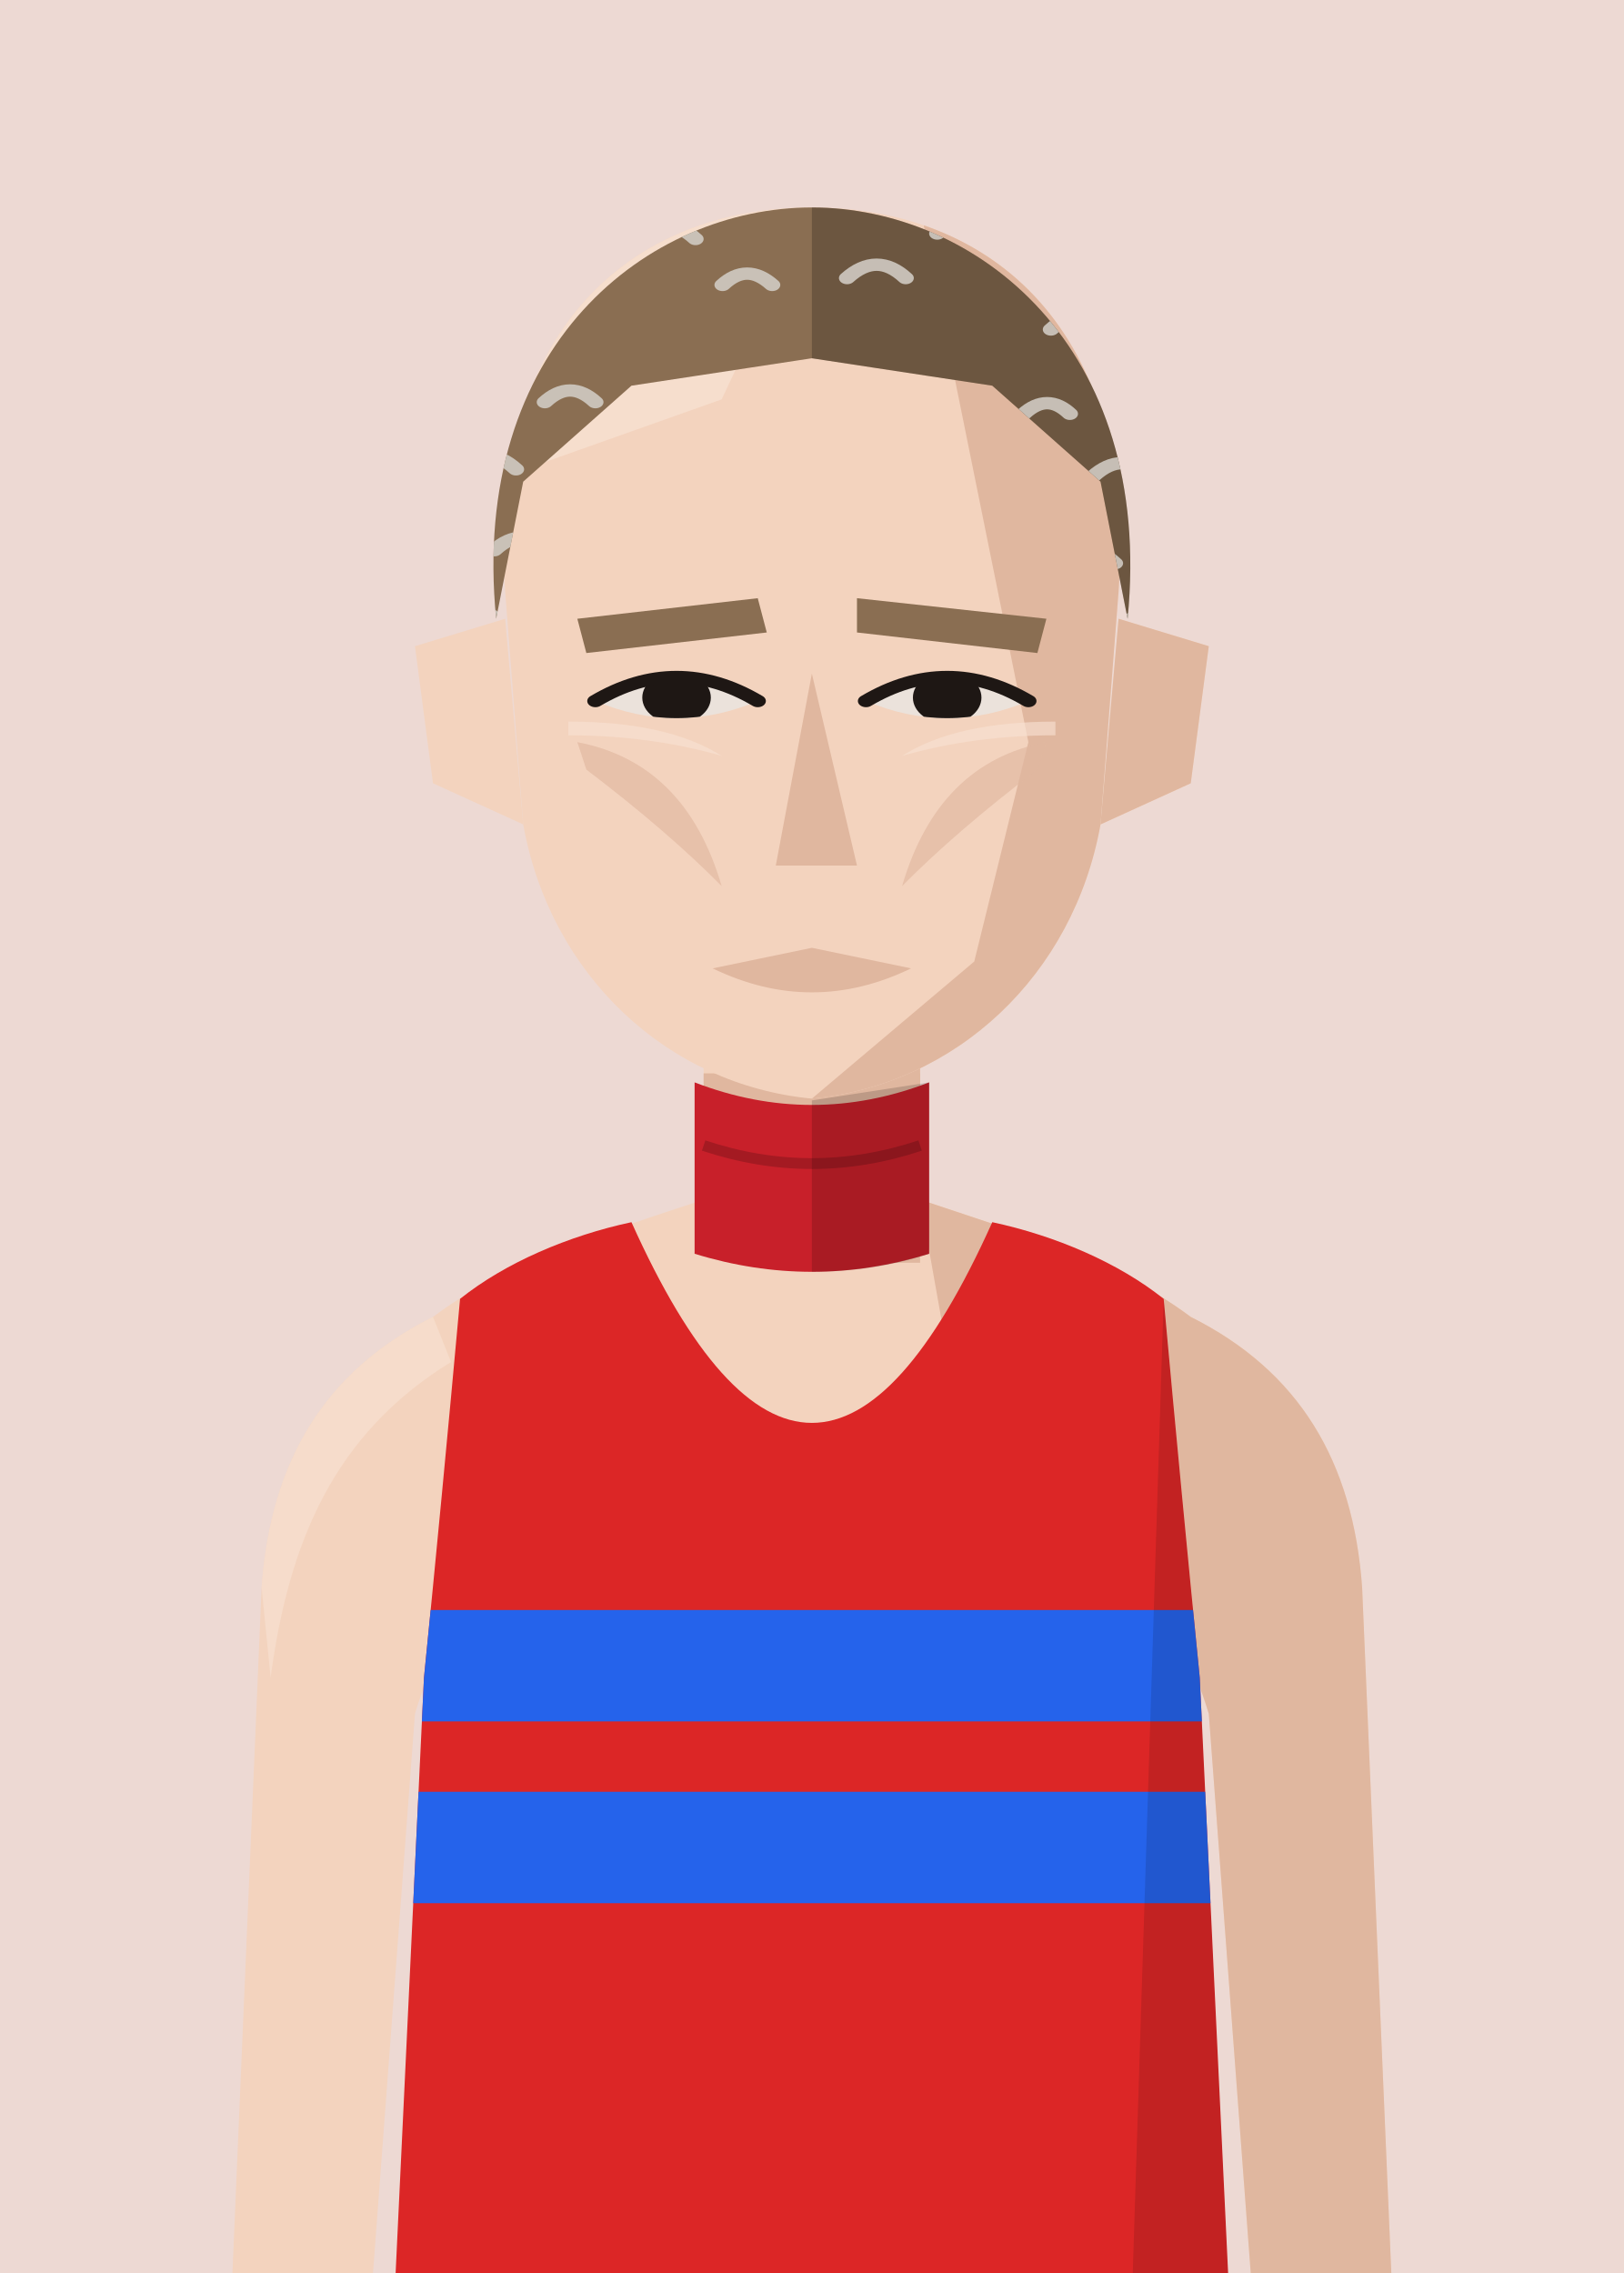
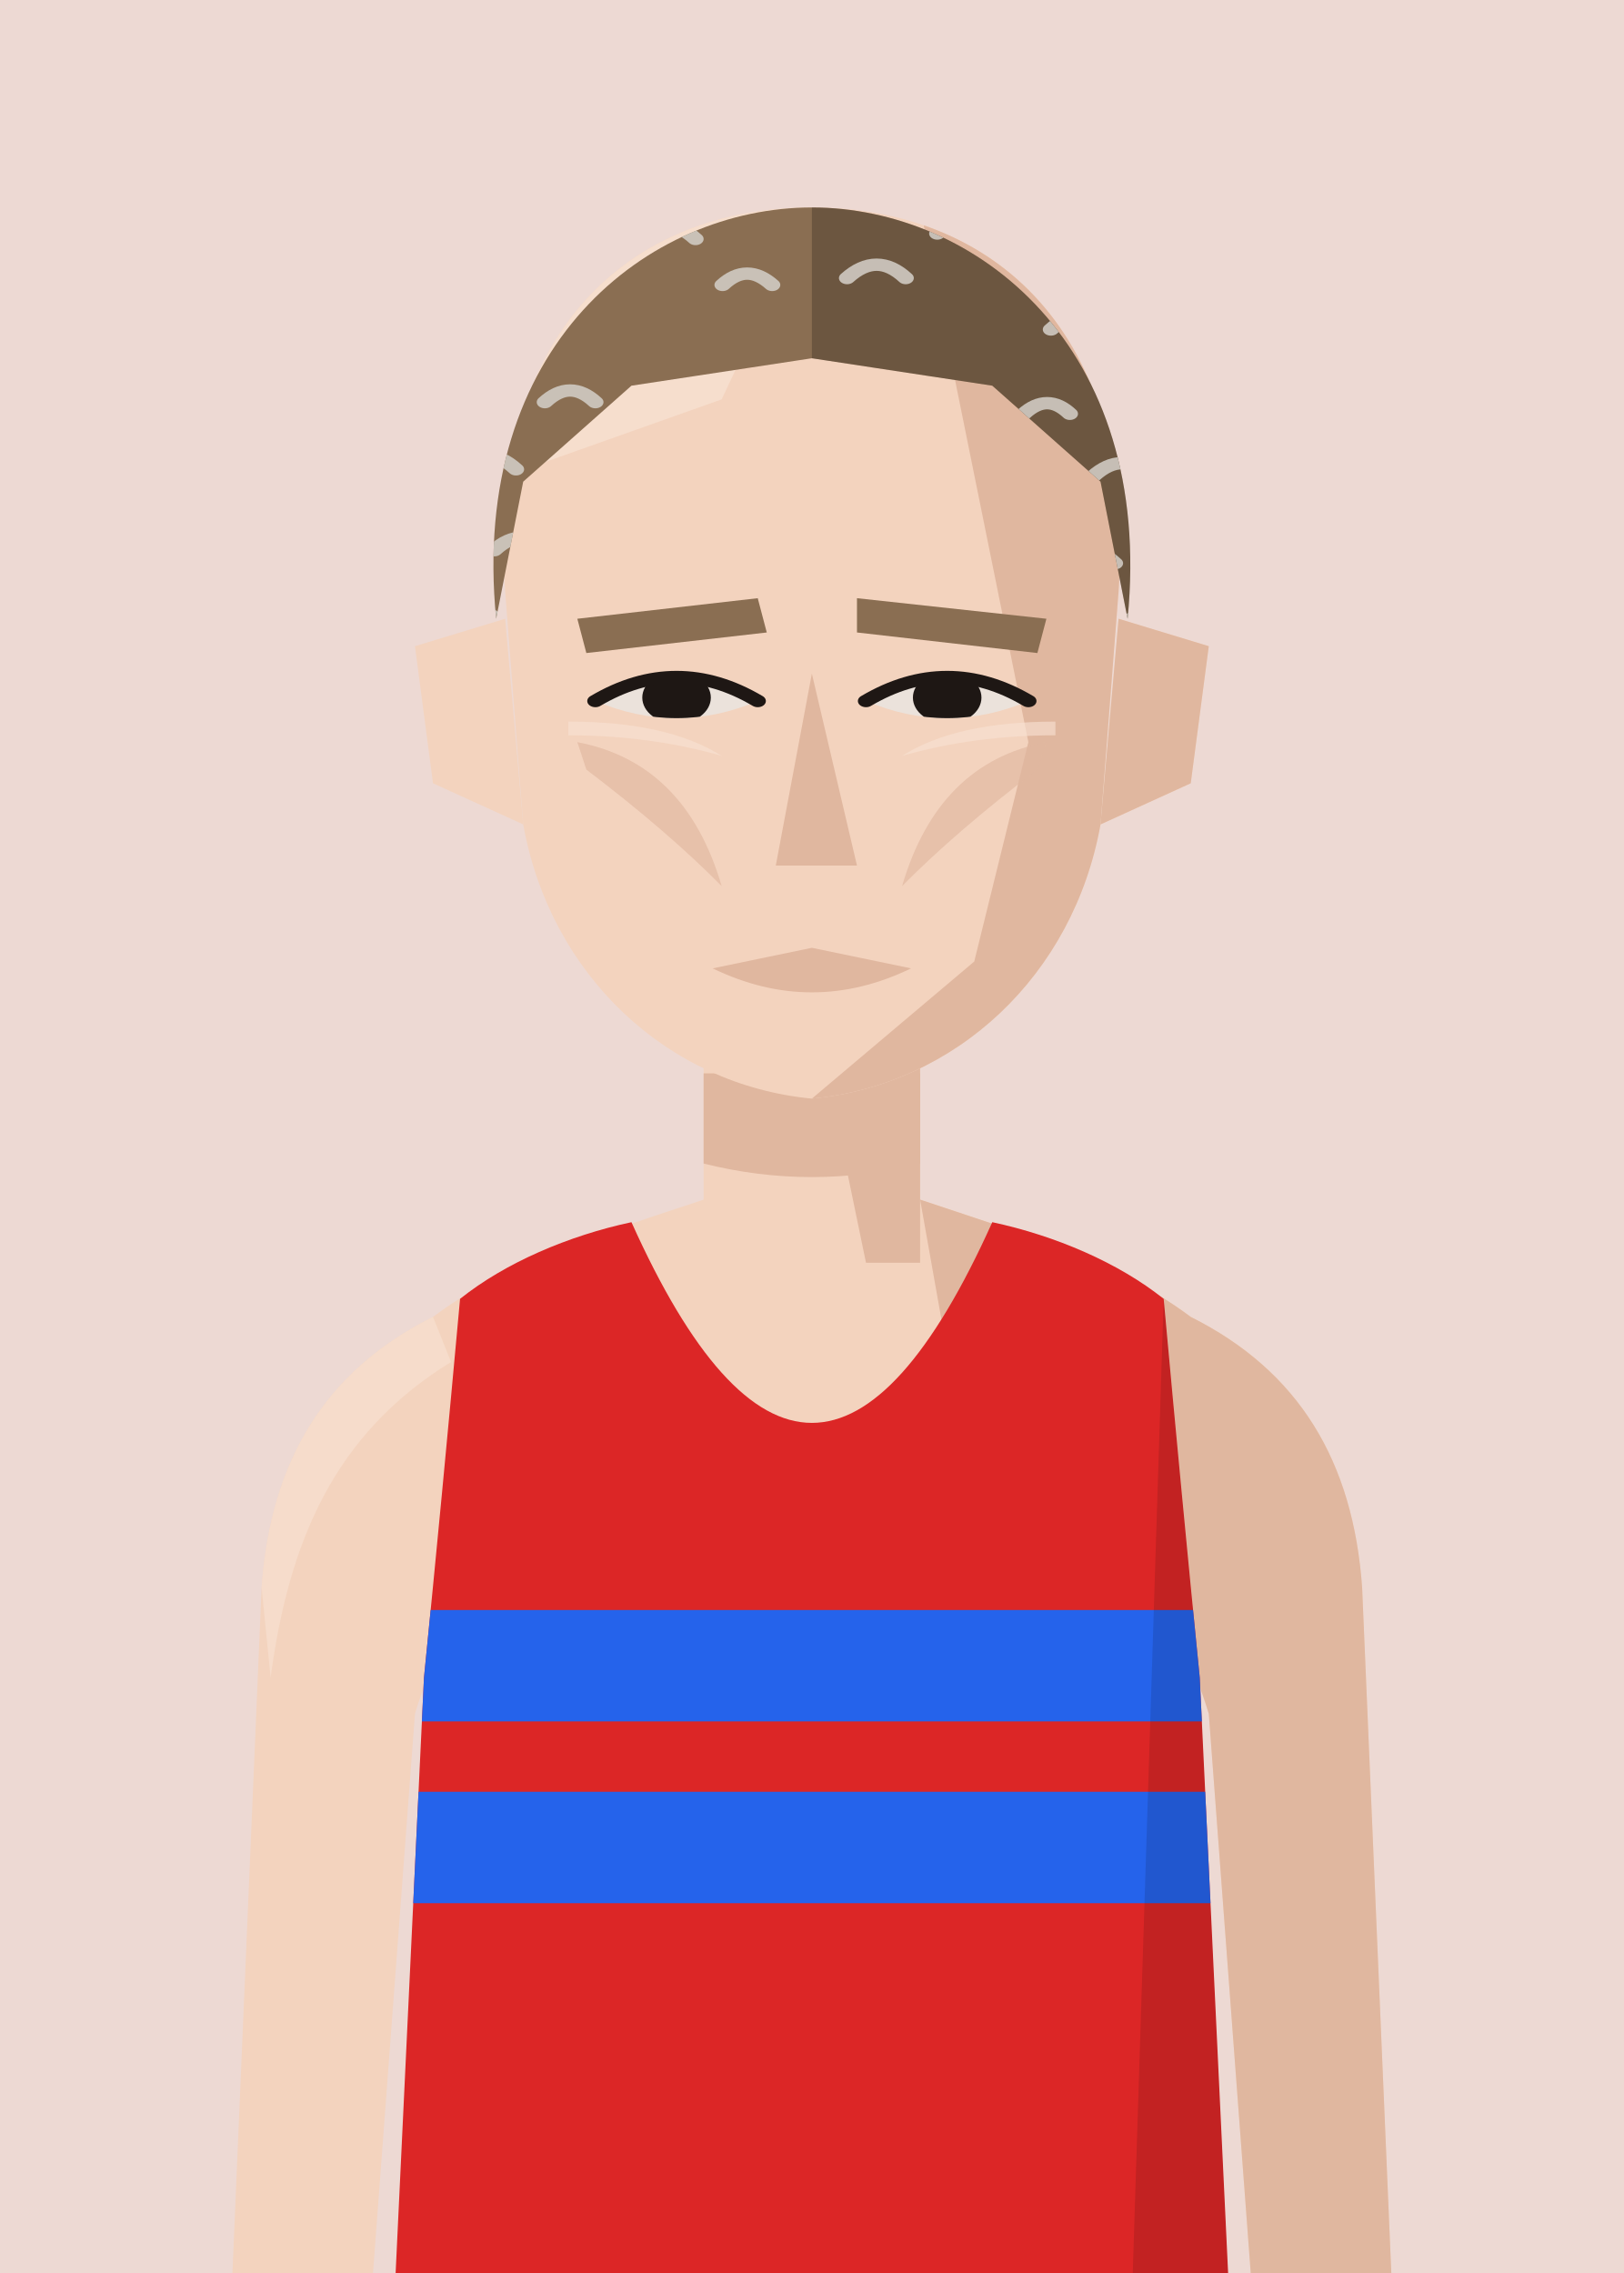
<svg xmlns="http://www.w3.org/2000/svg" viewBox="10 20 180 252">
  <defs>
    <clipPath id="vf">
      <path d="M53,330 L57,246 Q59,226 61,204 C66,200 73,197 80,195.5 Q100,240 120,195.5 C127,197 134,200 139,204 Q141,226 143,246 L147,330 Z" />
    </clipPath>
    <clipPath id="hf">
      <path d="M66,96 C64,58 80,40 100,40 C120,40 136,58 134,96 L132,130 C129,152 116,168 100,170 C84,168 71,152 68,130 Z" />
    </clipPath>
    <clipPath id="rf">
      <rect x="100" y="0" width="100" height="300" />
    </clipPath>
    <clipPath id="ef">
      <path d="M76,112 Q85,105 94,112 Q85,117 76,112 Z" />
      <path d="M106,112 Q115,105 124,112 Q115,117 106,112 Z" />
    </clipPath>
    <clipPath id="cf">
      <rect x="0" y="92" width="200" height="300" />
    </clipPath>
  </defs>
  <rect width="200" height="280" fill="#EDD9D3" />
  <g transform="translate(0,-40)">
    <rect x="88" y="171" width="24" height="37" fill="#F3D3BE" />
    <path d="M88,193 C76,197 66,200 58,206 C46,212 40,222 39,236 L35,330 L50,330 L56,250 Q59,240 64,238 L136,238 Q141,240 144,250 L150,330 L165,330 L161,236 C160,222 154,212 142,206 C134,200 124,197 112,193" fill="#F3D3BE" />
    <g fill="#E0B79F">
      <path d="M112,193 C124,197 134,200 142,206 C154,212 160,222 161,236 L165,330 L150,330 L144,250 Q141,240 136,238 L120,238 Z" />
      <path d="M58,206 C46,212 40,222 39,236 L40,246 C42,231 47,219 60,211 Z" fill="#F8E2D3" opacity=".6" />
      <polygon points="100,171 112,171 112,200 106,200" />
      <path d="M88,179 L112,179 L112,189 Q100,192 88,189 Z" />
    </g>
-     <path d="M87,180 Q100,185 113,180 L113,199 Q100,203 87,199 Z" fill="#C8202A" />
-     <path d="M100,182 L113,180 L113,199 Q107,201 100,201 Z" fill="#000" opacity=".16" />
-     <path d="M88,187 Q100,191 112,187" fill="none" stroke="#000" stroke-opacity=".18" stroke-width="1.2" />
    <g transform="translate(0,83) scale(1,0.76) translate(0,-40)">
      <g fill="#F3D3BE">
        <path d="M66,100 L56,104 L58,124 L68,130 Z" />
        <path d="M134,100 L144,104 L142,124 L132,130 Z" />
        <path d="M66,96 C64,58 80,40 100,40 C120,40 136,58 134,96 L132,130 C129,152 116,168 100,170 C84,168 71,152 68,130 Z" />
      </g>
      <path d="M134,100 L144,104 L142,124 L132,130 Z" fill="#E0B79F" />
      <g clip-path="url(#hf)">
        <polygon points="112,40 140,40 140,180 100,180 100,170 118,150 124,118 120,92" fill="#E0B79F" />
        <polygon points="60,40 100,40 90,68 60,82" fill="#F8E2D3" opacity=".7" />
      </g>
      <g fill="#8A6E52">
        <polygon points="74,100 94,97 95,102 75,105" />
        <polygon points="105,97 126,100 125,105 105,102" />
      </g>
      <g fill="#EBE2DB">
        <path d="M76,112 Q85,105 94,112 Q85,117 76,112 Z" />
        <path d="M106,112 Q115,105 124,112 Q115,117 106,112 Z" />
      </g>
      <g clip-path="url(#ef)" fill="#1E1714">
        <circle cx="85" cy="111.5" r="3.8" />
        <circle cx="115" cy="111.5" r="3.8" />
      </g>
      <g fill="none" stroke="#1E1714" stroke-width="1.8" stroke-linecap="round">
        <path d="M76,112 Q85,105 94,112" />
        <path d="M106,112 Q115,105 124,112" />
      </g>
      <polygon points="100,108 105,136 96,136" fill="#E0B79F" />
      <path d="M89,151 L100,148 L111,151 Q100,158 89,151 Z" fill="#E0B79F" />
      <g fill="#E0B79F" opacity=".65">
        <path d="M74,118 Q86,121 90,139 Q84,131 75,122 Z" />
        <path d="M126,118 Q114,121 110,139 Q116,131 125,122 Z" />
      </g>
      <g fill="#F8E2D3" opacity=".6">
        <path d="M73,115 Q84,115 90,120 Q82,117 73,117 Z" />
        <path d="M127,115 Q116,115 110,120 Q118,117 127,117 Z" />
      </g>
      <g fill="#8A6E52">
        <path d="M65,100 C62,60 82,40 100,40 C118,40 138,60 135,100 L132,80 L120,66 L100,62 L80,66 L68,80 Z" />
        <g clip-path="url(#rf)" fill="#000" opacity=".22">
          <path d="M65,100 C62,60 82,40 100,40 C118,40 138,60 135,100 L132,80 L120,66 L100,62 L80,66 L68,80 Z" />
        </g>
      </g>
      <clipPath id="hgf">
        <path d="M65,100 C62,60 82,40 100,40 C118,40 138,60 135,100 L132,80 L120,66 L100,62 L80,66 L68,80 Z" />
      </clipPath>
      <g clip-path="url(#hgf)" fill="none" stroke="#CFCAC2" stroke-width="1.8" stroke-linecap="round" opacity=".9">
        <path d="M60.4,78.2 q3.4,-4.1 6.8,0" />
        <path d="M64.8,90.0 q3.1,-3.7 6.2,0" />
        <path d="M58.6,100.0 q3.1,-3.8 6.3,0" />
        <path d="M70.4,68.4 q2.8,-3.4 5.6,0" />
        <path d="M131.2,79.2 q3.2,-3.8 6.4,0" />
        <path d="M126.7,91.9 q3.5,-4.2 6.9,0" />
        <path d="M135.0,100.5 q2.7,-3.2 5.3,0" />
        <path d="M123.5,70.1 q2.6,-3.1 5.1,0" />
        <path d="M66.2,57.0 q2.5,-3.0 5.1,0" />
        <path d="M126.5,57.8 q3.3,-4.0 6.7,0" />
        <path d="M81.1,44.6 q3.0,-3.6 6.0,0" />
        <path d="M113.9,43.8 q2.8,-3.3 5.6,0" />
        <path d="M98.7,38.0 q3.3,-4.0 6.7,0" />
        <path d="M90.1,51.3 q2.7,-3.3 5.5,0" />
        <path d="M103.9,50.3 q3.3,-3.9 6.5,0" />
      </g>
    </g>
    <g clip-path="url(#vf)">
      <path d="M53,330 L57,246 Q59,226 61,204 C66,200 73,197 80,195.5 Q100,240 120,195.5 C127,197 134,200 139,204 Q141,226 143,246 L147,330 Z" fill="#dc2626" />
      <g transform="matrix(6.2857 0 0 6.5 37.14 193)">
        <rect x="0" y="7" width="20" height="1.9" fill="#2563eb" />
        <rect x="0" y="10.1" width="20" height="1.9" fill="#2563eb" />
      </g>
      <path d="M139,204 Q141,226 143,246 L147,330 L135,330 Z" fill="#000" opacity="0.12" />
    </g>
  </g>
</svg>
